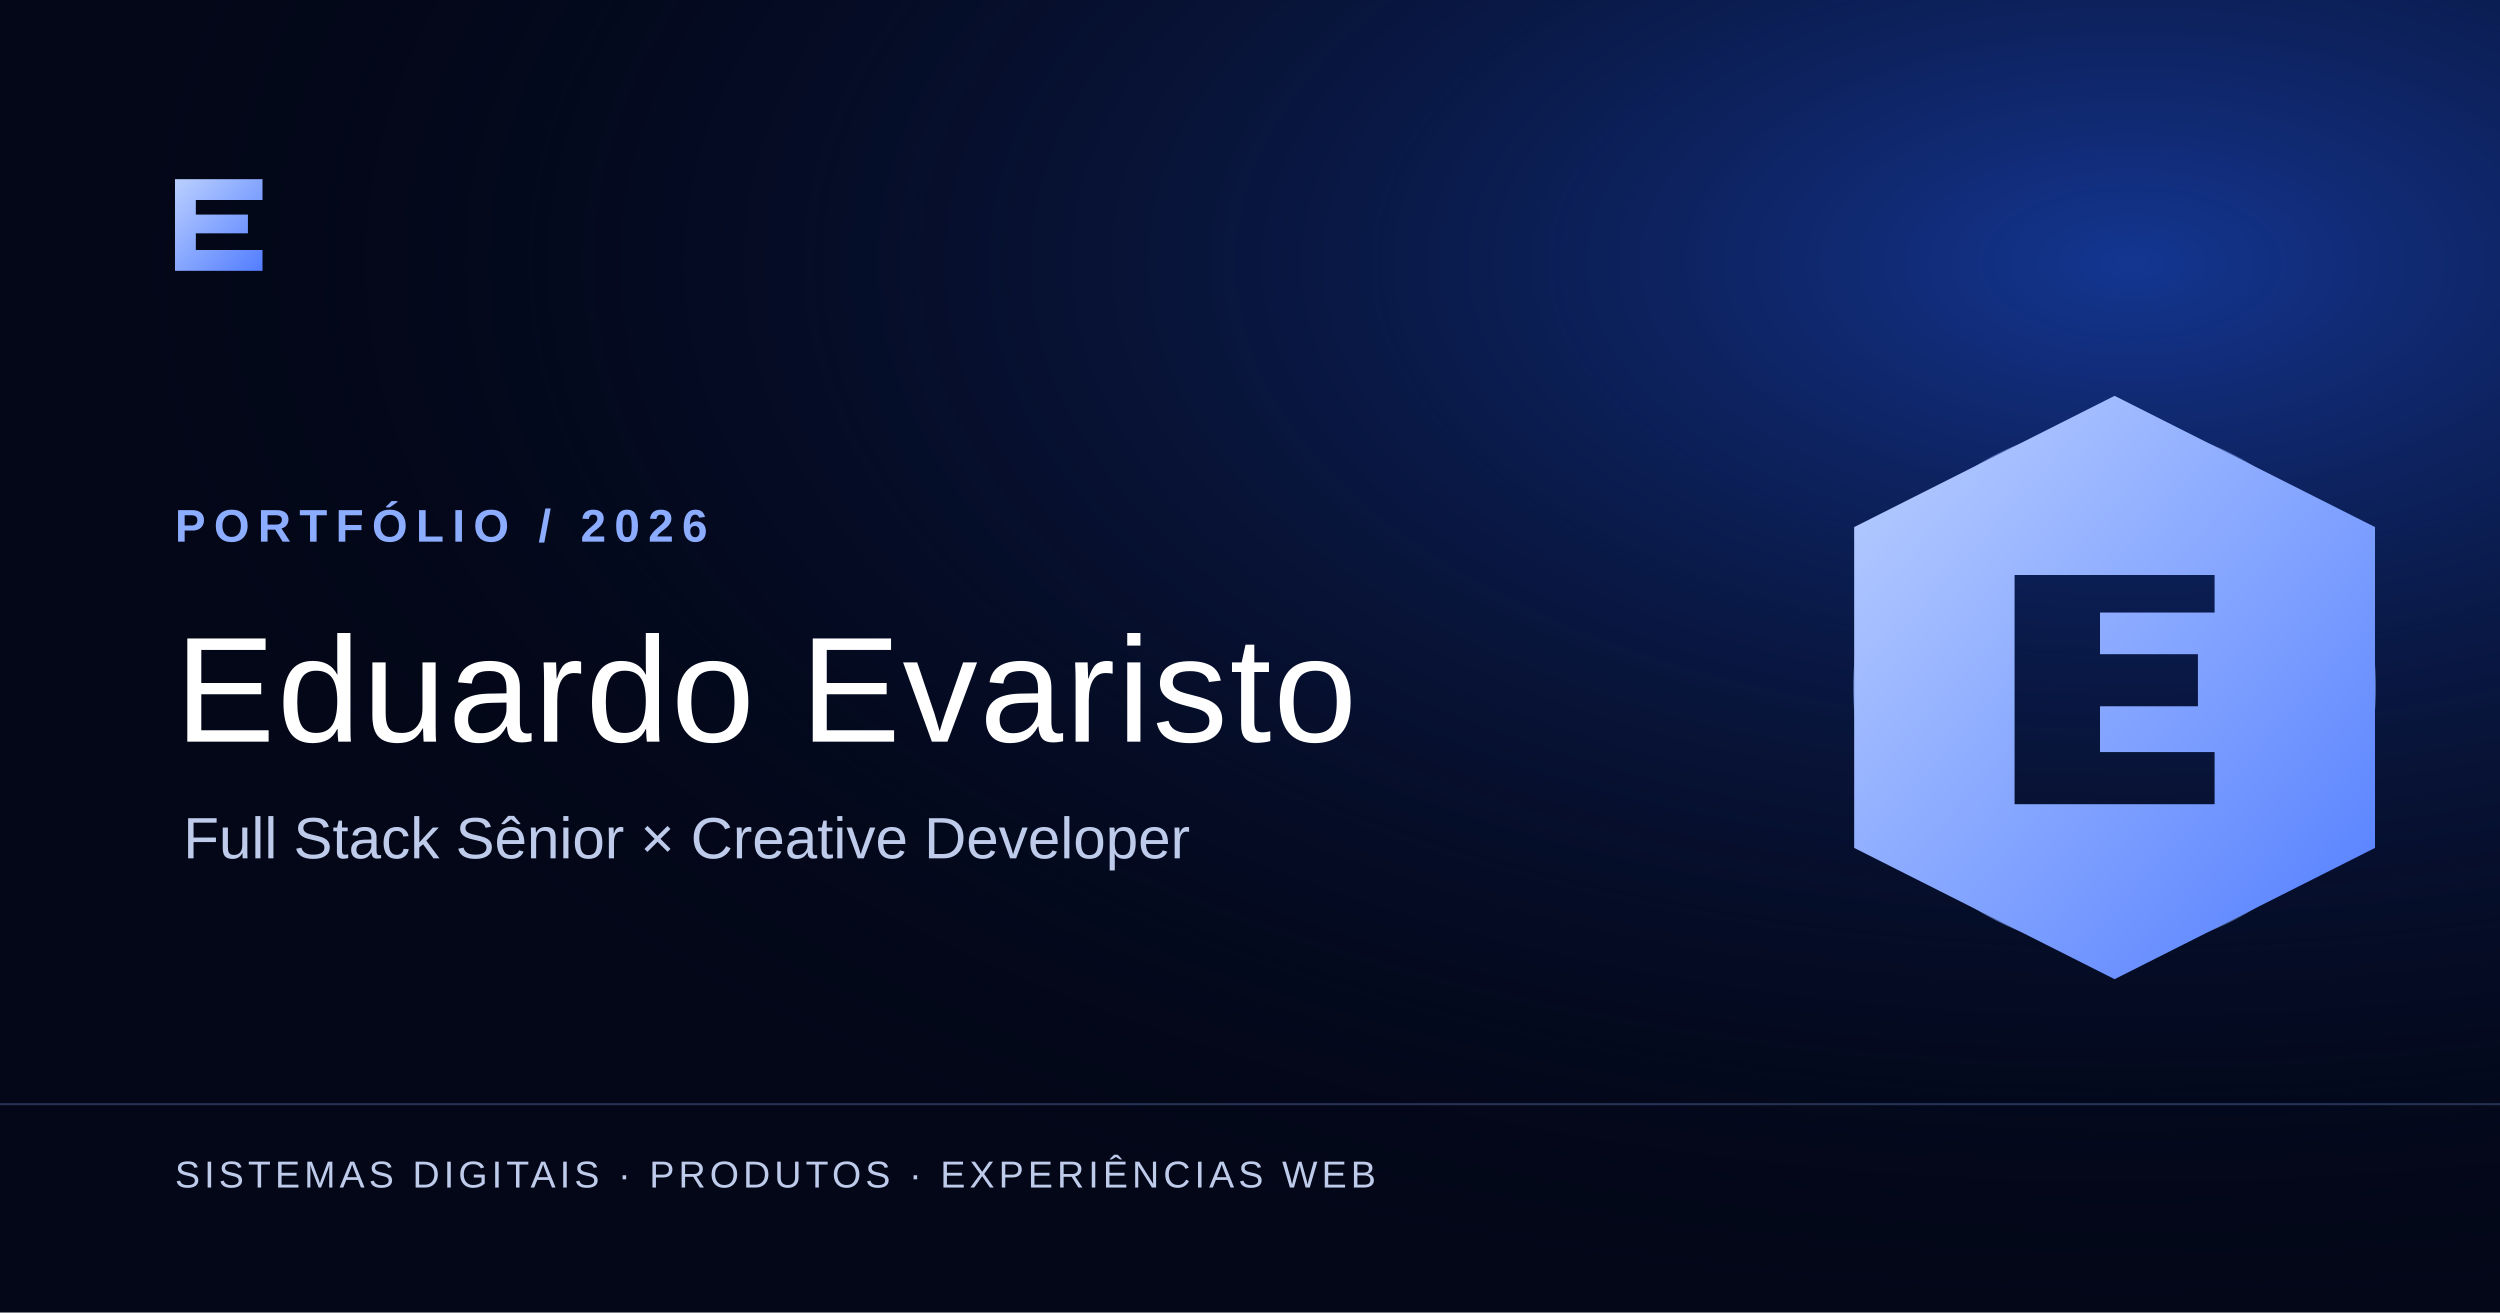
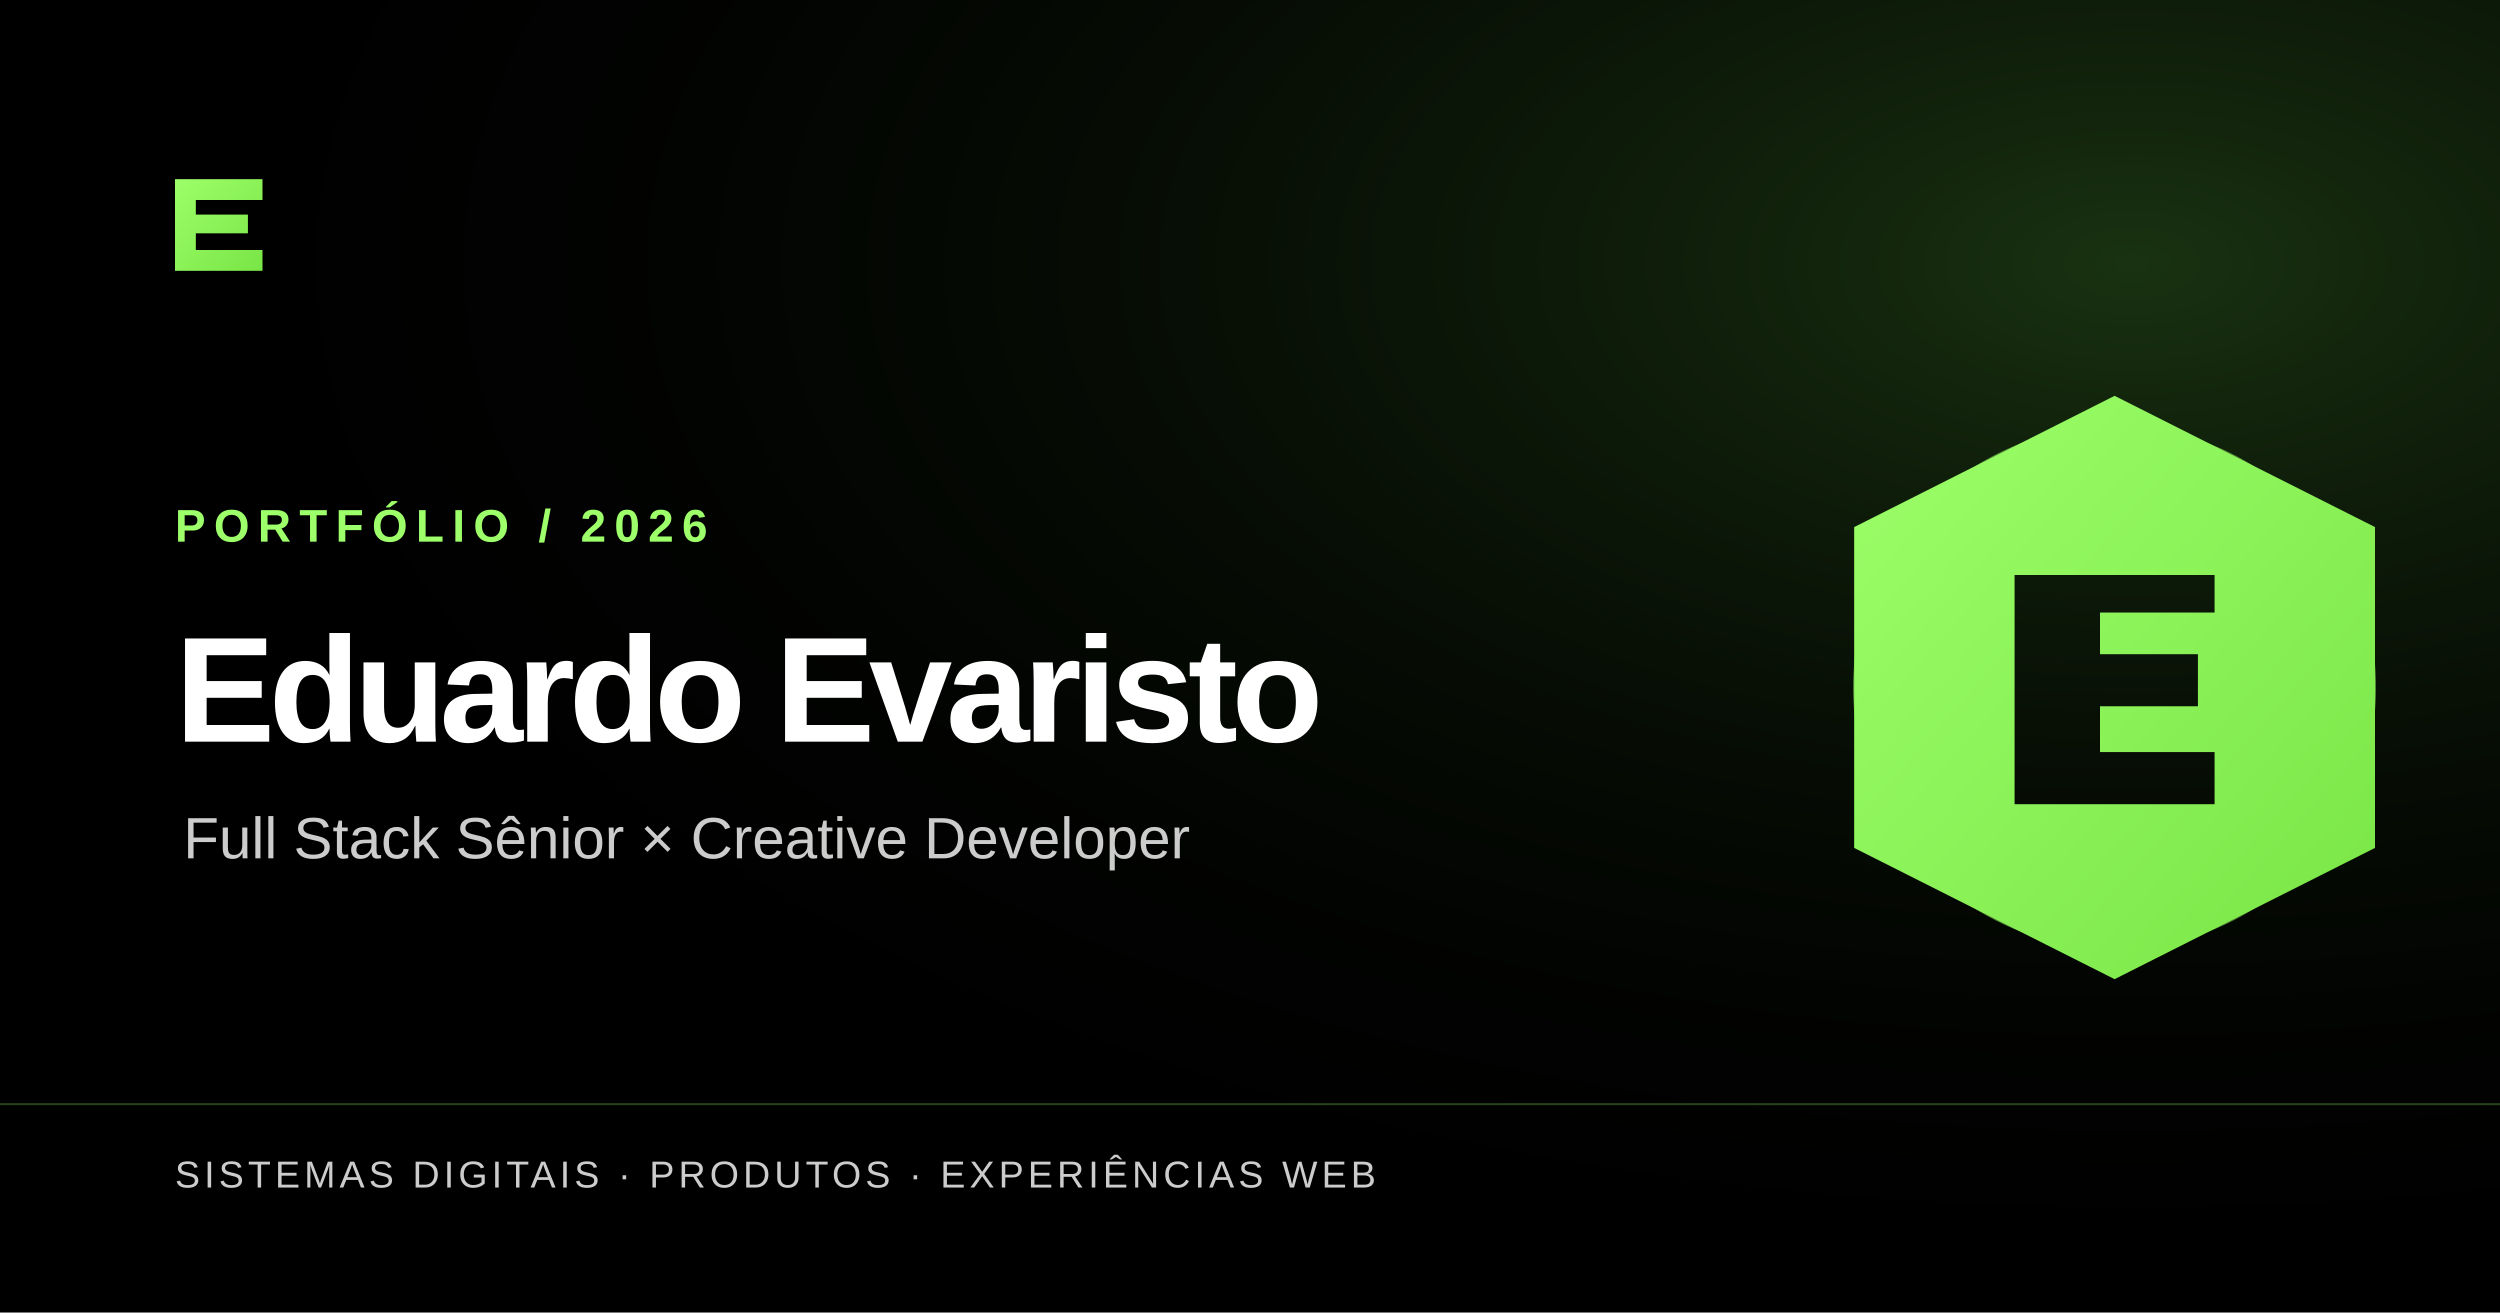
<svg xmlns="http://www.w3.org/2000/svg" width="1200" height="630" viewBox="0 0 1200 630" role="img" aria-labelledby="title desc">
  <defs>
    <linearGradient id="signal" x1="0" y1="0" x2="1" y2="1">
-       <stop stop-color="#bbd0ff" />
-       <stop offset="1" stop-color="#527dff" />
+       <stop stop-color="#9dff6a" />
+       <stop offset="1" stop-color="#79e546" />
    </linearGradient>
    <radialGradient id="glow" cx="85%" cy="20%" r="80%">
-       <stop stop-color="#163b9f" stop-opacity=".9" />
-       <stop offset="1" stop-color="#030718" stop-opacity="0" />
+       <stop stop-color="#1c3813" stop-opacity=".9" />
+       <stop offset="1" stop-color="#000000" stop-opacity="0" />
    </radialGradient>
  </defs>
-   <rect width="1200" height="630" fill="#030718" />
+   <rect width="1200" height="630" fill="#000000" />
  <rect width="1200" height="630" fill="url(#glow)" />
-   <path d="M0 530H1200" stroke="#8cadff" stroke-opacity=".25" />
+   <path d="M0 530H1200" stroke="#9dff6a" stroke-opacity=".25" />
  <path d="M84 86h42v10H94v7h25v9H94v8h32v10H84z" fill="url(#signal)" />
-   <text x="84" y="260" fill="#8cadff" font-family="Arial,Helvetica,sans-serif" font-size="22" font-weight="700" letter-spacing="4">PORTFÓLIO / 2026</text>
-   <text x="84" y="356" fill="#ffffff" font-family="Arial,Helvetica,sans-serif" font-size="72" font-weight="500" letter-spacing="1">Eduardo Evaristo</text>
-   <text x="88" y="412" fill="#becbea" font-family="Arial,Helvetica,sans-serif" font-size="28">Full Stack Sênior  ×  Creative Developer</text>
-   <text x="84" y="570" fill="#becbea" font-family="Arial,Helvetica,sans-serif" font-size="18" letter-spacing="2">SISTEMAS DIGITAIS · PRODUTOS · EXPERIÊNCIAS WEB</text>
-   <circle cx="1015" cy="330" r="125" fill="none" stroke="#8cadff" stroke-opacity=".5" />
-   <circle cx="1015" cy="330" r="92" fill="none" stroke="#8cadff" stroke-opacity=".2" />
+   <text x="84" y="260" fill="#9dff6a" font-family="Arial,Helvetica,sans-serif" font-size="22" font-weight="700" letter-spacing="4">PORTFÓLIO / 2026</text>
+   <text x="84" y="356" fill="#ffffff" font-family="Arial,Helvetica,sans-serif" font-size="72" font-weight="700" letter-spacing="-3">Eduardo Evaristo</text>
+   <text x="88" y="412" fill="#cccccc" font-family="Arial,Helvetica,sans-serif" font-size="28">Full Stack Sênior  ×  Creative Developer</text>
+   <text x="84" y="570" fill="#cccccc" font-family="Arial,Helvetica,sans-serif" font-size="18" letter-spacing="2">SISTEMAS DIGITAIS · PRODUTOS · EXPERIÊNCIAS WEB</text>
+   <circle cx="1015" cy="330" r="125" fill="none" stroke="#9dff6a" stroke-opacity=".5" />
+   <circle cx="1015" cy="330" r="92" fill="none" stroke="#9dff6a" stroke-opacity=".2" />
  <path d="M1015 190l125 63v154l-125 63-125-63V253zM967 276v110h96v-25h-55v-22h47v-25h-47v-20h55v-18z" fill="url(#signal)" />
</svg>
